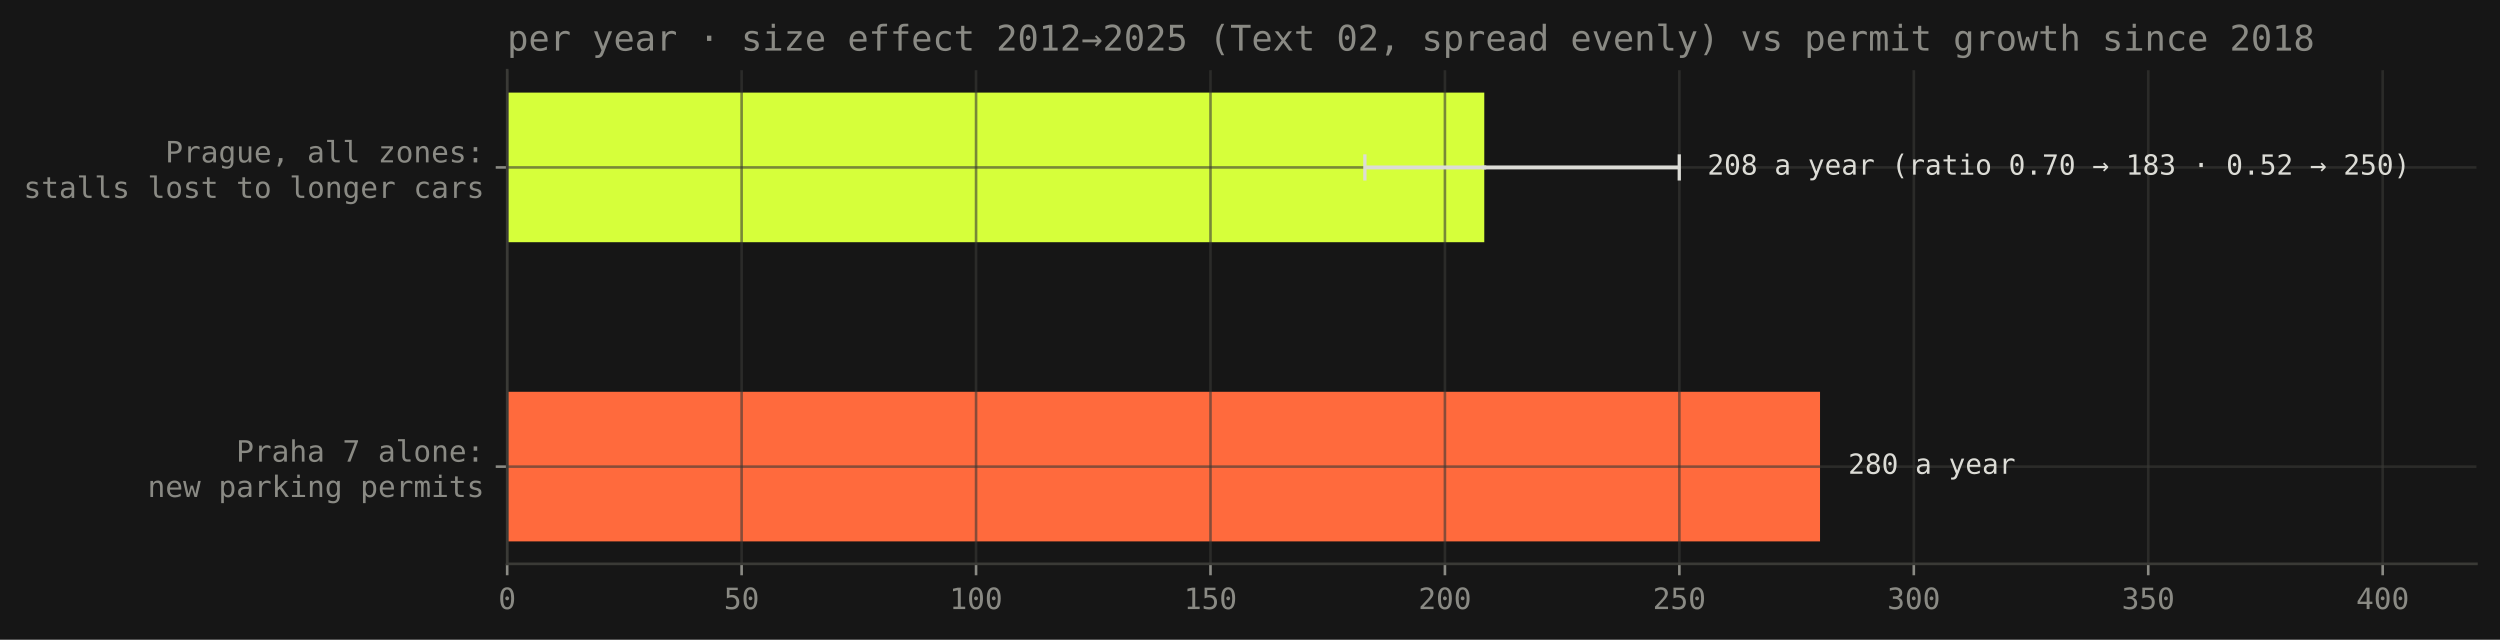
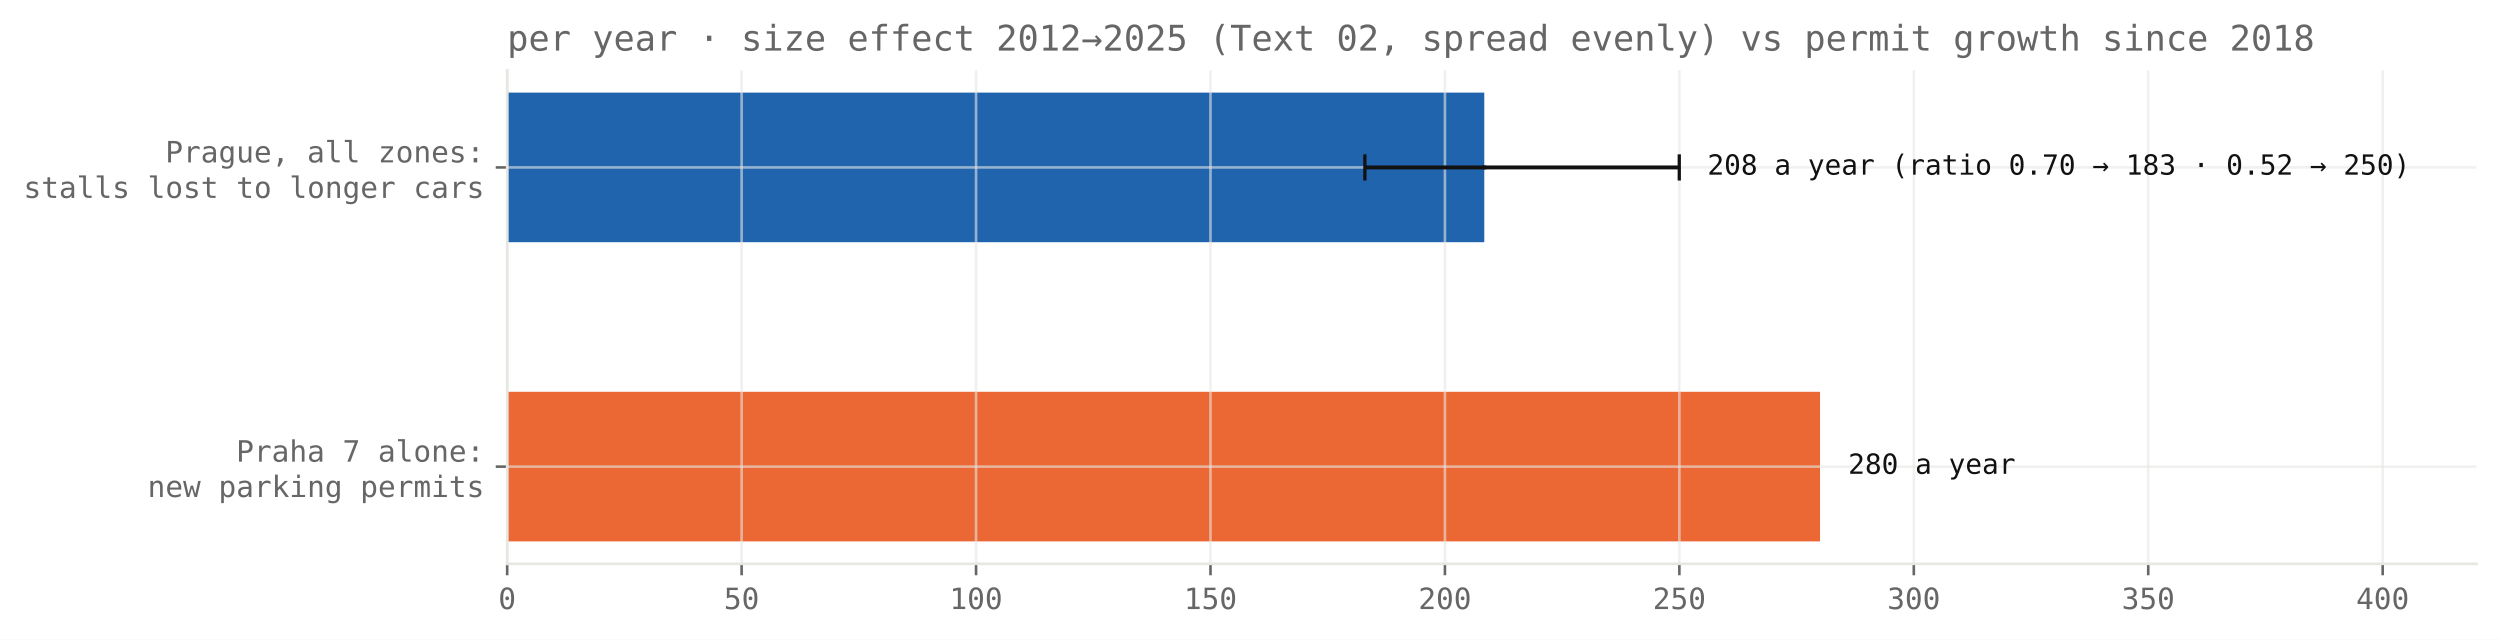
<svg xmlns="http://www.w3.org/2000/svg" xmlns:xlink="http://www.w3.org/1999/xlink" width="764.4pt" height="195.6pt" viewBox="0 0 764.4 195.6" version="1.1">
  <defs>
    <style type="text/css">*{stroke-linejoin: round; stroke-linecap: butt}</style>
  </defs>
  <g id="figure_1">
    <g id="patch_1">
-       <path d="M 0 195.6  L 764.4 195.6  L 764.4 0  L 0 0  z " style="fill: #161616" />
+       <path d="M 0 195.6  L 764.4 195.6  L 764.4 0  L 0 0  z " style="fill: #ffffff" />
    </g>
    <g id="axes_1">
      <g id="patch_2">
-         <path d="M 155.075 172.4  L 757.2 172.4  L 757.2 21.464  L 155.075 21.464  z " style="fill: #161616" />
+         <path d="M 155.075 172.4  L 757.2 172.4  L 757.2 21.464  L 155.075 21.464  z " style="fill: #ffffff" />
      </g>
      <g id="patch_3">
-         <path d="M 155.075 28.324  L 453.832 28.324  L 453.832 74.063  L 155.075 74.063  z " clip-path="url(#pb18f9bc1c2)" style="fill: #d6ff3a" />
+         <path d="M 155.075 28.324  L 453.832 28.324  L 453.832 74.063  L 155.075 74.063  z " clip-path="url(#pb18f9bc1c2)" style="fill: #1f64ad" />
      </g>
      <g id="patch_4">
-         <path d="M 155.075 119.801  L 556.491 119.801  L 556.491 165.539  L 155.075 165.539  z " clip-path="url(#pb18f9bc1c2)" style="fill: #ff6a3d" />
+         <path d="M 155.075 119.801  L 556.491 119.801  L 556.491 165.539  L 155.075 165.539  z " clip-path="url(#pb18f9bc1c2)" style="fill: #eb6834" />
      </g>
      <g id="matplotlib.axis_1">
        <g id="xtick_1">
          <g id="line2d_1">
-             <path d="M 155.075 172.4  L 155.075 21.464  " clip-path="url(#pb18f9bc1c2)" style="fill: none; stroke: #3a3a36; stroke-opacity: 0.6; stroke-width: 0.8; stroke-linecap: square" />
+             <path d="M 155.075 172.4  L 155.075 21.464  " clip-path="url(#pb18f9bc1c2)" style="fill: none; stroke: #e6e6e3; stroke-opacity: 0.6; stroke-width: 0.8; stroke-linecap: square" />
          </g>
          <g id="line2d_2">
            <defs>
-               <path id="m7bd87a62b1" d="M 0 0  L 0 3.5  " style="stroke: #8a8a84; stroke-width: 0.8" />
+               <path id="m7bd87a62b1" d="M 0 0  L 0 3.5  " style="stroke: #666666; stroke-width: 0.8" />
            </defs>
            <g>
-               <use xlink:href="#m7bd87a62b1" x="155.075" y="172.4" style="fill: #8a8a84; stroke: #8a8a84; stroke-width: 0.8" />
+               <use xlink:href="#m7bd87a62b1" x="155.075" y="172.4" style="fill: #666666; stroke: #666666; stroke-width: 0.8" />
            </g>
          </g>
          <g id="text_1">
-             <text style="font-size: 9px; font-family: 'DejaVu Sans Mono', 'Bitstream Vera Sans Mono', 'Computer Modern Typewriter', 'Andale Mono', 'Nimbus Mono L', 'Courier New', 'Courier', 'Fixed', 'Terminal', monospace; text-anchor: middle; fill: #8a8a84" x="155.075" y="186.237" transform="rotate(-0 155.0753 186.2374)">0</text>
+             <text style="font-size: 9px; font-family: 'DejaVu Sans Mono', 'Bitstream Vera Sans Mono', 'Computer Modern Typewriter', 'Andale Mono', 'Nimbus Mono L', 'Courier New', 'Courier', 'Fixed', 'Terminal', monospace; text-anchor: middle; fill: #666666" x="155.075" y="186.237" transform="rotate(-0 155.0753 186.2374)">0</text>
          </g>
        </g>
        <g id="xtick_2">
          <g id="line2d_3">
-             <path d="M 226.757 172.4  L 226.757 21.464  " clip-path="url(#pb18f9bc1c2)" style="fill: none; stroke: #3a3a36; stroke-opacity: 0.6; stroke-width: 0.8; stroke-linecap: square" />
+             <path d="M 226.757 172.4  L 226.757 21.464  " clip-path="url(#pb18f9bc1c2)" style="fill: none; stroke: #e6e6e3; stroke-opacity: 0.6; stroke-width: 0.8; stroke-linecap: square" />
          </g>
          <g id="line2d_4">
            <g>
-               <use xlink:href="#m7bd87a62b1" x="226.757" y="172.4" style="fill: #8a8a84; stroke: #8a8a84; stroke-width: 0.8" />
+               <use xlink:href="#m7bd87a62b1" x="226.757" y="172.4" style="fill: #666666; stroke: #666666; stroke-width: 0.8" />
            </g>
          </g>
          <g id="text_2">
-             <text style="font-size: 9px; font-family: 'DejaVu Sans Mono', 'Bitstream Vera Sans Mono', 'Computer Modern Typewriter', 'Andale Mono', 'Nimbus Mono L', 'Courier New', 'Courier', 'Fixed', 'Terminal', monospace; text-anchor: middle; fill: #8a8a84" x="226.757" y="186.237" transform="rotate(-0 226.7568 186.2374)">50</text>
+             <text style="font-size: 9px; font-family: 'DejaVu Sans Mono', 'Bitstream Vera Sans Mono', 'Computer Modern Typewriter', 'Andale Mono', 'Nimbus Mono L', 'Courier New', 'Courier', 'Fixed', 'Terminal', monospace; text-anchor: middle; fill: #666666" x="226.757" y="186.237" transform="rotate(-0 226.7568 186.2374)">50</text>
          </g>
        </g>
        <g id="xtick_3">
          <g id="line2d_5">
-             <path d="M 298.438 172.4  L 298.438 21.464  " clip-path="url(#pb18f9bc1c2)" style="fill: none; stroke: #3a3a36; stroke-opacity: 0.6; stroke-width: 0.8; stroke-linecap: square" />
+             <path d="M 298.438 172.4  L 298.438 21.464  " clip-path="url(#pb18f9bc1c2)" style="fill: none; stroke: #e6e6e3; stroke-opacity: 0.6; stroke-width: 0.8; stroke-linecap: square" />
          </g>
          <g id="line2d_6">
            <g>
-               <use xlink:href="#m7bd87a62b1" x="298.438" y="172.4" style="fill: #8a8a84; stroke: #8a8a84; stroke-width: 0.8" />
+               <use xlink:href="#m7bd87a62b1" x="298.438" y="172.4" style="fill: #666666; stroke: #666666; stroke-width: 0.8" />
            </g>
          </g>
          <g id="text_3">
-             <text style="font-size: 9px; font-family: 'DejaVu Sans Mono', 'Bitstream Vera Sans Mono', 'Computer Modern Typewriter', 'Andale Mono', 'Nimbus Mono L', 'Courier New', 'Courier', 'Fixed', 'Terminal', monospace; text-anchor: middle; fill: #8a8a84" x="298.438" y="186.237" transform="rotate(-0 298.4382 186.2374)">100</text>
+             <text style="font-size: 9px; font-family: 'DejaVu Sans Mono', 'Bitstream Vera Sans Mono', 'Computer Modern Typewriter', 'Andale Mono', 'Nimbus Mono L', 'Courier New', 'Courier', 'Fixed', 'Terminal', monospace; text-anchor: middle; fill: #666666" x="298.438" y="186.237" transform="rotate(-0 298.4382 186.2374)">100</text>
          </g>
        </g>
        <g id="xtick_4">
          <g id="line2d_7">
-             <path d="M 370.12 172.4  L 370.12 21.464  " clip-path="url(#pb18f9bc1c2)" style="fill: none; stroke: #3a3a36; stroke-opacity: 0.6; stroke-width: 0.8; stroke-linecap: square" />
+             <path d="M 370.12 172.4  L 370.12 21.464  " clip-path="url(#pb18f9bc1c2)" style="fill: none; stroke: #e6e6e3; stroke-opacity: 0.6; stroke-width: 0.8; stroke-linecap: square" />
          </g>
          <g id="line2d_8">
            <g>
-               <use xlink:href="#m7bd87a62b1" x="370.12" y="172.4" style="fill: #8a8a84; stroke: #8a8a84; stroke-width: 0.8" />
+               <use xlink:href="#m7bd87a62b1" x="370.12" y="172.4" style="fill: #666666; stroke: #666666; stroke-width: 0.8" />
            </g>
          </g>
          <g id="text_4">
-             <text style="font-size: 9px; font-family: 'DejaVu Sans Mono', 'Bitstream Vera Sans Mono', 'Computer Modern Typewriter', 'Andale Mono', 'Nimbus Mono L', 'Courier New', 'Courier', 'Fixed', 'Terminal', monospace; text-anchor: middle; fill: #8a8a84" x="370.12" y="186.237" transform="rotate(-0 370.1197 186.2374)">150</text>
+             <text style="font-size: 9px; font-family: 'DejaVu Sans Mono', 'Bitstream Vera Sans Mono', 'Computer Modern Typewriter', 'Andale Mono', 'Nimbus Mono L', 'Courier New', 'Courier', 'Fixed', 'Terminal', monospace; text-anchor: middle; fill: #666666" x="370.12" y="186.237" transform="rotate(-0 370.1197 186.2374)">150</text>
          </g>
        </g>
        <g id="xtick_5">
          <g id="line2d_9">
-             <path d="M 441.801 172.4  L 441.801 21.464  " clip-path="url(#pb18f9bc1c2)" style="fill: none; stroke: #3a3a36; stroke-opacity: 0.6; stroke-width: 0.8; stroke-linecap: square" />
+             <path d="M 441.801 172.4  L 441.801 21.464  " clip-path="url(#pb18f9bc1c2)" style="fill: none; stroke: #e6e6e3; stroke-opacity: 0.6; stroke-width: 0.8; stroke-linecap: square" />
          </g>
          <g id="line2d_10">
            <g>
-               <use xlink:href="#m7bd87a62b1" x="441.801" y="172.4" style="fill: #8a8a84; stroke: #8a8a84; stroke-width: 0.8" />
+               <use xlink:href="#m7bd87a62b1" x="441.801" y="172.4" style="fill: #666666; stroke: #666666; stroke-width: 0.8" />
            </g>
          </g>
          <g id="text_5">
-             <text style="font-size: 9px; font-family: 'DejaVu Sans Mono', 'Bitstream Vera Sans Mono', 'Computer Modern Typewriter', 'Andale Mono', 'Nimbus Mono L', 'Courier New', 'Courier', 'Fixed', 'Terminal', monospace; text-anchor: middle; fill: #8a8a84" x="441.801" y="186.237" transform="rotate(-0 441.8011 186.2374)">200</text>
+             <text style="font-size: 9px; font-family: 'DejaVu Sans Mono', 'Bitstream Vera Sans Mono', 'Computer Modern Typewriter', 'Andale Mono', 'Nimbus Mono L', 'Courier New', 'Courier', 'Fixed', 'Terminal', monospace; text-anchor: middle; fill: #666666" x="441.801" y="186.237" transform="rotate(-0 441.8011 186.2374)">200</text>
          </g>
        </g>
        <g id="xtick_6">
          <g id="line2d_11">
-             <path d="M 513.483 172.4  L 513.483 21.464  " clip-path="url(#pb18f9bc1c2)" style="fill: none; stroke: #3a3a36; stroke-opacity: 0.6; stroke-width: 0.8; stroke-linecap: square" />
+             <path d="M 513.483 172.4  L 513.483 21.464  " clip-path="url(#pb18f9bc1c2)" style="fill: none; stroke: #e6e6e3; stroke-opacity: 0.6; stroke-width: 0.8; stroke-linecap: square" />
          </g>
          <g id="line2d_12">
            <g>
-               <use xlink:href="#m7bd87a62b1" x="513.483" y="172.4" style="fill: #8a8a84; stroke: #8a8a84; stroke-width: 0.8" />
+               <use xlink:href="#m7bd87a62b1" x="513.483" y="172.4" style="fill: #666666; stroke: #666666; stroke-width: 0.8" />
            </g>
          </g>
          <g id="text_6">
-             <text style="font-size: 9px; font-family: 'DejaVu Sans Mono', 'Bitstream Vera Sans Mono', 'Computer Modern Typewriter', 'Andale Mono', 'Nimbus Mono L', 'Courier New', 'Courier', 'Fixed', 'Terminal', monospace; text-anchor: middle; fill: #8a8a84" x="513.483" y="186.237" transform="rotate(-0 513.4826 186.2374)">250</text>
+             <text style="font-size: 9px; font-family: 'DejaVu Sans Mono', 'Bitstream Vera Sans Mono', 'Computer Modern Typewriter', 'Andale Mono', 'Nimbus Mono L', 'Courier New', 'Courier', 'Fixed', 'Terminal', monospace; text-anchor: middle; fill: #666666" x="513.483" y="186.237" transform="rotate(-0 513.4826 186.2374)">250</text>
          </g>
        </g>
        <g id="xtick_7">
          <g id="line2d_13">
-             <path d="M 585.164 172.4  L 585.164 21.464  " clip-path="url(#pb18f9bc1c2)" style="fill: none; stroke: #3a3a36; stroke-opacity: 0.6; stroke-width: 0.8; stroke-linecap: square" />
+             <path d="M 585.164 172.4  L 585.164 21.464  " clip-path="url(#pb18f9bc1c2)" style="fill: none; stroke: #e6e6e3; stroke-opacity: 0.6; stroke-width: 0.8; stroke-linecap: square" />
          </g>
          <g id="line2d_14">
            <g>
-               <use xlink:href="#m7bd87a62b1" x="585.164" y="172.4" style="fill: #8a8a84; stroke: #8a8a84; stroke-width: 0.8" />
+               <use xlink:href="#m7bd87a62b1" x="585.164" y="172.4" style="fill: #666666; stroke: #666666; stroke-width: 0.8" />
            </g>
          </g>
          <g id="text_7">
-             <text style="font-size: 9px; font-family: 'DejaVu Sans Mono', 'Bitstream Vera Sans Mono', 'Computer Modern Typewriter', 'Andale Mono', 'Nimbus Mono L', 'Courier New', 'Courier', 'Fixed', 'Terminal', monospace; text-anchor: middle; fill: #8a8a84" x="585.164" y="186.237" transform="rotate(-0 585.164 186.2374)">300</text>
+             <text style="font-size: 9px; font-family: 'DejaVu Sans Mono', 'Bitstream Vera Sans Mono', 'Computer Modern Typewriter', 'Andale Mono', 'Nimbus Mono L', 'Courier New', 'Courier', 'Fixed', 'Terminal', monospace; text-anchor: middle; fill: #666666" x="585.164" y="186.237" transform="rotate(-0 585.164 186.2374)">300</text>
          </g>
        </g>
        <g id="xtick_8">
          <g id="line2d_15">
-             <path d="M 656.845 172.4  L 656.845 21.464  " clip-path="url(#pb18f9bc1c2)" style="fill: none; stroke: #3a3a36; stroke-opacity: 0.6; stroke-width: 0.8; stroke-linecap: square" />
+             <path d="M 656.845 172.4  L 656.845 21.464  " clip-path="url(#pb18f9bc1c2)" style="fill: none; stroke: #e6e6e3; stroke-opacity: 0.6; stroke-width: 0.8; stroke-linecap: square" />
          </g>
          <g id="line2d_16">
            <g>
-               <use xlink:href="#m7bd87a62b1" x="656.845" y="172.4" style="fill: #8a8a84; stroke: #8a8a84; stroke-width: 0.8" />
+               <use xlink:href="#m7bd87a62b1" x="656.845" y="172.4" style="fill: #666666; stroke: #666666; stroke-width: 0.8" />
            </g>
          </g>
          <g id="text_8">
-             <text style="font-size: 9px; font-family: 'DejaVu Sans Mono', 'Bitstream Vera Sans Mono', 'Computer Modern Typewriter', 'Andale Mono', 'Nimbus Mono L', 'Courier New', 'Courier', 'Fixed', 'Terminal', monospace; text-anchor: middle; fill: #8a8a84" x="656.845" y="186.237" transform="rotate(-0 656.8455 186.2374)">350</text>
+             <text style="font-size: 9px; font-family: 'DejaVu Sans Mono', 'Bitstream Vera Sans Mono', 'Computer Modern Typewriter', 'Andale Mono', 'Nimbus Mono L', 'Courier New', 'Courier', 'Fixed', 'Terminal', monospace; text-anchor: middle; fill: #666666" x="656.845" y="186.237" transform="rotate(-0 656.8455 186.2374)">350</text>
          </g>
        </g>
        <g id="xtick_9">
          <g id="line2d_17">
-             <path d="M 728.527 172.4  L 728.527 21.464  " clip-path="url(#pb18f9bc1c2)" style="fill: none; stroke: #3a3a36; stroke-opacity: 0.6; stroke-width: 0.8; stroke-linecap: square" />
+             <path d="M 728.527 172.4  L 728.527 21.464  " clip-path="url(#pb18f9bc1c2)" style="fill: none; stroke: #e6e6e3; stroke-opacity: 0.6; stroke-width: 0.8; stroke-linecap: square" />
          </g>
          <g id="line2d_18">
            <g>
-               <use xlink:href="#m7bd87a62b1" x="728.527" y="172.4" style="fill: #8a8a84; stroke: #8a8a84; stroke-width: 0.8" />
+               <use xlink:href="#m7bd87a62b1" x="728.527" y="172.4" style="fill: #666666; stroke: #666666; stroke-width: 0.8" />
            </g>
          </g>
          <g id="text_9">
-             <text style="font-size: 9px; font-family: 'DejaVu Sans Mono', 'Bitstream Vera Sans Mono', 'Computer Modern Typewriter', 'Andale Mono', 'Nimbus Mono L', 'Courier New', 'Courier', 'Fixed', 'Terminal', monospace; text-anchor: middle; fill: #8a8a84" x="728.527" y="186.237" transform="rotate(-0 728.5269 186.2374)">400</text>
+             <text style="font-size: 9px; font-family: 'DejaVu Sans Mono', 'Bitstream Vera Sans Mono', 'Computer Modern Typewriter', 'Andale Mono', 'Nimbus Mono L', 'Courier New', 'Courier', 'Fixed', 'Terminal', monospace; text-anchor: middle; fill: #666666" x="728.527" y="186.237" transform="rotate(-0 728.5269 186.2374)">400</text>
          </g>
        </g>
      </g>
      <g id="matplotlib.axis_2">
        <g id="ytick_1">
          <g id="line2d_19">
-             <path d="M 155.075 51.193  L 757.2 51.193  " clip-path="url(#pb18f9bc1c2)" style="fill: none; stroke: #3a3a36; stroke-opacity: 0.6; stroke-width: 0.8; stroke-linecap: square" />
+             <path d="M 155.075 51.193  L 757.2 51.193  " clip-path="url(#pb18f9bc1c2)" style="fill: none; stroke: #e6e6e3; stroke-opacity: 0.6; stroke-width: 0.8; stroke-linecap: square" />
          </g>
          <g id="line2d_20">
            <defs>
-               <path id="m536b81556c" d="M 0 0  L -3.5 0  " style="stroke: #8a8a84; stroke-width: 0.8" />
+               <path id="m536b81556c" d="M 0 0  L -3.5 0  " style="stroke: #666666; stroke-width: 0.8" />
            </defs>
            <g>
-               <use xlink:href="#m536b81556c" x="155.075" y="51.193" style="fill: #8a8a84; stroke: #8a8a84; stroke-width: 0.8" />
+               <use xlink:href="#m536b81556c" x="155.075" y="51.193" style="fill: #666666; stroke: #666666; stroke-width: 0.8" />
            </g>
          </g>
          <g id="text_10">
-             <text style="font-size: 9px; font-family: 'DejaVu Sans Mono', 'Bitstream Vera Sans Mono', 'Computer Modern Typewriter', 'Andale Mono', 'Nimbus Mono L', 'Courier New', 'Courier', 'Fixed', 'Terminal', monospace; fill: #8a8a84" transform="translate(50.54625 49.66198)">Prague, all zones:</text>
-             <text style="font-size: 9px; font-family: 'DejaVu Sans Mono', 'Bitstream Vera Sans Mono', 'Computer Modern Typewriter', 'Andale Mono', 'Nimbus Mono L', 'Courier New', 'Courier', 'Fixed', 'Terminal', monospace; fill: #8a8a84" transform="translate(7.2 60.51225)">stalls lost to longer cars</text>
+             <text style="font-size: 9px; font-family: 'DejaVu Sans Mono', 'Bitstream Vera Sans Mono', 'Computer Modern Typewriter', 'Andale Mono', 'Nimbus Mono L', 'Courier New', 'Courier', 'Fixed', 'Terminal', monospace; fill: #666666" transform="translate(50.54625 49.66198)">Prague, all zones:</text>
+             <text style="font-size: 9px; font-family: 'DejaVu Sans Mono', 'Bitstream Vera Sans Mono', 'Computer Modern Typewriter', 'Andale Mono', 'Nimbus Mono L', 'Courier New', 'Courier', 'Fixed', 'Terminal', monospace; fill: #666666" transform="translate(7.2 60.51225)">stalls lost to longer cars</text>
          </g>
        </g>
        <g id="ytick_2">
          <g id="line2d_21">
-             <path d="M 155.075 142.67  L 757.2 142.67  " clip-path="url(#pb18f9bc1c2)" style="fill: none; stroke: #3a3a36; stroke-opacity: 0.6; stroke-width: 0.8; stroke-linecap: square" />
+             <path d="M 155.075 142.67  L 757.2 142.67  " clip-path="url(#pb18f9bc1c2)" style="fill: none; stroke: #e6e6e3; stroke-opacity: 0.6; stroke-width: 0.8; stroke-linecap: square" />
          </g>
          <g id="line2d_22">
            <g>
-               <use xlink:href="#m536b81556c" x="155.075" y="142.67" style="fill: #8a8a84; stroke: #8a8a84; stroke-width: 0.8" />
+               <use xlink:href="#m536b81556c" x="155.075" y="142.67" style="fill: #666666; stroke: #666666; stroke-width: 0.8" />
            </g>
          </g>
          <g id="text_11">
-             <text style="font-size: 9px; font-family: 'DejaVu Sans Mono', 'Bitstream Vera Sans Mono', 'Computer Modern Typewriter', 'Andale Mono', 'Nimbus Mono L', 'Courier New', 'Courier', 'Fixed', 'Terminal', monospace; fill: #8a8a84" transform="translate(72.21937 141.1621)">Praha 7 alone:</text>
-             <text style="font-size: 9px; font-family: 'DejaVu Sans Mono', 'Bitstream Vera Sans Mono', 'Computer Modern Typewriter', 'Andale Mono', 'Nimbus Mono L', 'Courier New', 'Courier', 'Fixed', 'Terminal', monospace; fill: #8a8a84" transform="translate(45.12797 151.9646)">new parking permits</text>
+             <text style="font-size: 9px; font-family: 'DejaVu Sans Mono', 'Bitstream Vera Sans Mono', 'Computer Modern Typewriter', 'Andale Mono', 'Nimbus Mono L', 'Courier New', 'Courier', 'Fixed', 'Terminal', monospace; fill: #666666" transform="translate(72.21937 141.1621)">Praha 7 alone:</text>
+             <text style="font-size: 9px; font-family: 'DejaVu Sans Mono', 'Bitstream Vera Sans Mono', 'Computer Modern Typewriter', 'Andale Mono', 'Nimbus Mono L', 'Courier New', 'Courier', 'Fixed', 'Terminal', monospace; fill: #666666" transform="translate(45.12797 151.9646)">new parking permits</text>
          </g>
        </g>
      </g>
      <g id="LineCollection_1">
-         <path d="M 417.326 51.193  L 513.454 51.193  " clip-path="url(#pb18f9bc1c2)" style="fill: none; stroke: #dcdcd6; stroke-width: 1.2" />
+         <path d="M 417.326 51.193  L 513.454 51.193  " clip-path="url(#pb18f9bc1c2)" style="fill: none; stroke: #111111; stroke-width: 1.2" />
      </g>
      <g id="line2d_23">
        <defs>
-           <path id="m5f66c5a16b" d="M 0 4  L 0 -4  " style="stroke: #dcdcd6" />
+           <path id="m5f66c5a16b" d="M 0 4  L 0 -4  " style="stroke: #111111" />
        </defs>
        <g clip-path="url(#pb18f9bc1c2)">
-           <use xlink:href="#m5f66c5a16b" x="417.326" y="51.193" style="fill: #dcdcd6; stroke: #dcdcd6" />
+           <use xlink:href="#m5f66c5a16b" x="417.326" y="51.193" style="fill: #111111; stroke: #111111" />
        </g>
      </g>
      <g id="line2d_24">
        <g clip-path="url(#pb18f9bc1c2)">
-           <use xlink:href="#m5f66c5a16b" x="513.454" y="51.193" style="fill: #dcdcd6; stroke: #dcdcd6" />
+           <use xlink:href="#m5f66c5a16b" x="513.454" y="51.193" style="fill: #111111; stroke: #111111" />
        </g>
      </g>
      <g id="line2d_25">
-         <path d="M 453.832 51.193  " clip-path="url(#pb18f9bc1c2)" style="fill: none; stroke: #dcdcd6; stroke-width: 1.2; stroke-linecap: square" />
+         <path d="M 453.832 51.193  " clip-path="url(#pb18f9bc1c2)" style="fill: none; stroke: #111111; stroke-width: 1.2; stroke-linecap: square" />
      </g>
      <g id="patch_5">
-         <path d="M 155.075 172.4  L 155.075 21.464  " style="fill: none; stroke: #3a3a36; stroke-width: 0.8; stroke-linejoin: miter; stroke-linecap: square" />
+         <path d="M 155.075 172.4  L 155.075 21.464  " style="fill: none; stroke: #e6e6e3; stroke-width: 0.8; stroke-linejoin: miter; stroke-linecap: square" />
      </g>
      <g id="patch_6">
-         <path d="M 155.075 172.4  L 757.2 172.4  " style="fill: none; stroke: #3a3a36; stroke-width: 0.8; stroke-linejoin: miter; stroke-linecap: square" />
+         <path d="M 155.075 172.4  L 757.2 172.4  " style="fill: none; stroke: #e6e6e3; stroke-width: 0.8; stroke-linejoin: miter; stroke-linecap: square" />
      </g>
      <g id="text_12">
-         <text style="font-size: 8.5px; font-family: 'DejaVu Sans Mono', 'Bitstream Vera Sans Mono', 'Computer Modern Typewriter', 'Andale Mono', 'Nimbus Mono L', 'Courier New', 'Courier', 'Fixed', 'Terminal', monospace; text-anchor: start; fill: #dcdcd6" x="522.056" y="53.402" transform="rotate(-0 522.0555 53.40181)">208 a year   (ratio 0.70 → 183 · 0.52 → 250)</text>
+         <text style="font-size: 8.5px; font-family: 'DejaVu Sans Mono', 'Bitstream Vera Sans Mono', 'Computer Modern Typewriter', 'Andale Mono', 'Nimbus Mono L', 'Courier New', 'Courier', 'Fixed', 'Terminal', monospace; text-anchor: start; fill: #111111" x="522.056" y="53.402" transform="rotate(-0 522.0555 53.40181)">208 a year   (ratio 0.70 → 183 · 0.52 → 250)</text>
      </g>
      <g id="text_13">
-         <text style="font-size: 8.5px; font-family: 'DejaVu Sans Mono', 'Bitstream Vera Sans Mono', 'Computer Modern Typewriter', 'Andale Mono', 'Nimbus Mono L', 'Courier New', 'Courier', 'Fixed', 'Terminal', monospace; text-anchor: start; fill: #dcdcd6" x="565.093" y="144.878" transform="rotate(-0 565.0932 144.8777)">280 a year</text>
+         <text style="font-size: 8.5px; font-family: 'DejaVu Sans Mono', 'Bitstream Vera Sans Mono', 'Computer Modern Typewriter', 'Andale Mono', 'Nimbus Mono L', 'Courier New', 'Courier', 'Fixed', 'Terminal', monospace; text-anchor: start; fill: #111111" x="565.093" y="144.878" transform="rotate(-0 565.0932 144.8777)">280 a year</text>
      </g>
      <g id="text_14">
-         <text style="font-size: 10.8px; font-family: 'DejaVu Sans Mono', 'Bitstream Vera Sans Mono', 'Computer Modern Typewriter', 'Andale Mono', 'Nimbus Mono L', 'Courier New', 'Courier', 'Fixed', 'Terminal', monospace; text-anchor: start; fill: #8a8a84" x="155.075" y="15.464" transform="rotate(-0 155.0753 15.46369)">per year · size effect 2012→2025 (Text 02, spread evenly) vs permit growth since 2018</text>
+         <text style="font-size: 10.8px; font-family: 'DejaVu Sans Mono', 'Bitstream Vera Sans Mono', 'Computer Modern Typewriter', 'Andale Mono', 'Nimbus Mono L', 'Courier New', 'Courier', 'Fixed', 'Terminal', monospace; text-anchor: start; fill: #666666" x="155.075" y="15.464" transform="rotate(-0 155.0753 15.46369)">per year · size effect 2012→2025 (Text 02, spread evenly) vs permit growth since 2018</text>
      </g>
    </g>
  </g>
  <defs>
    <clipPath id="pb18f9bc1c2">
      <rect x="155.075" y="21.464" width="602.124" height="150.936" />
    </clipPath>
  </defs>
</svg>
